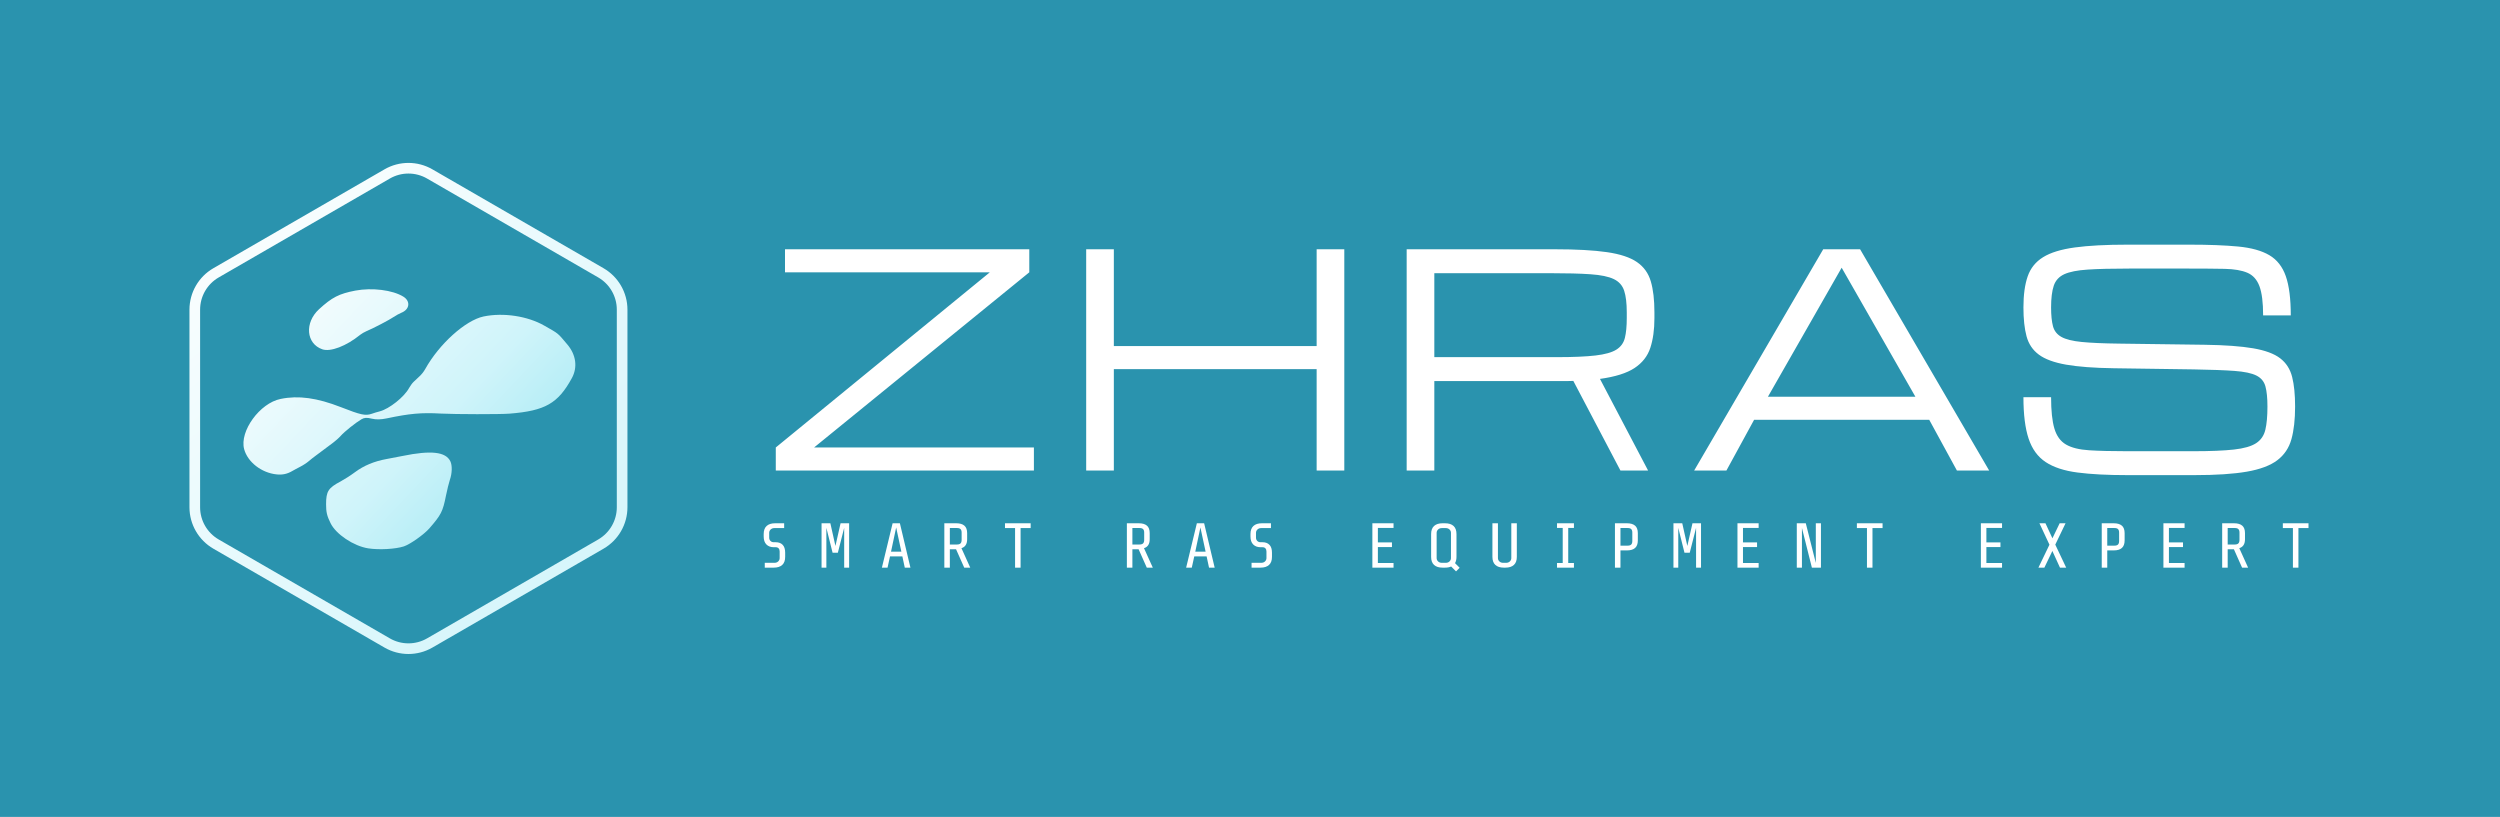
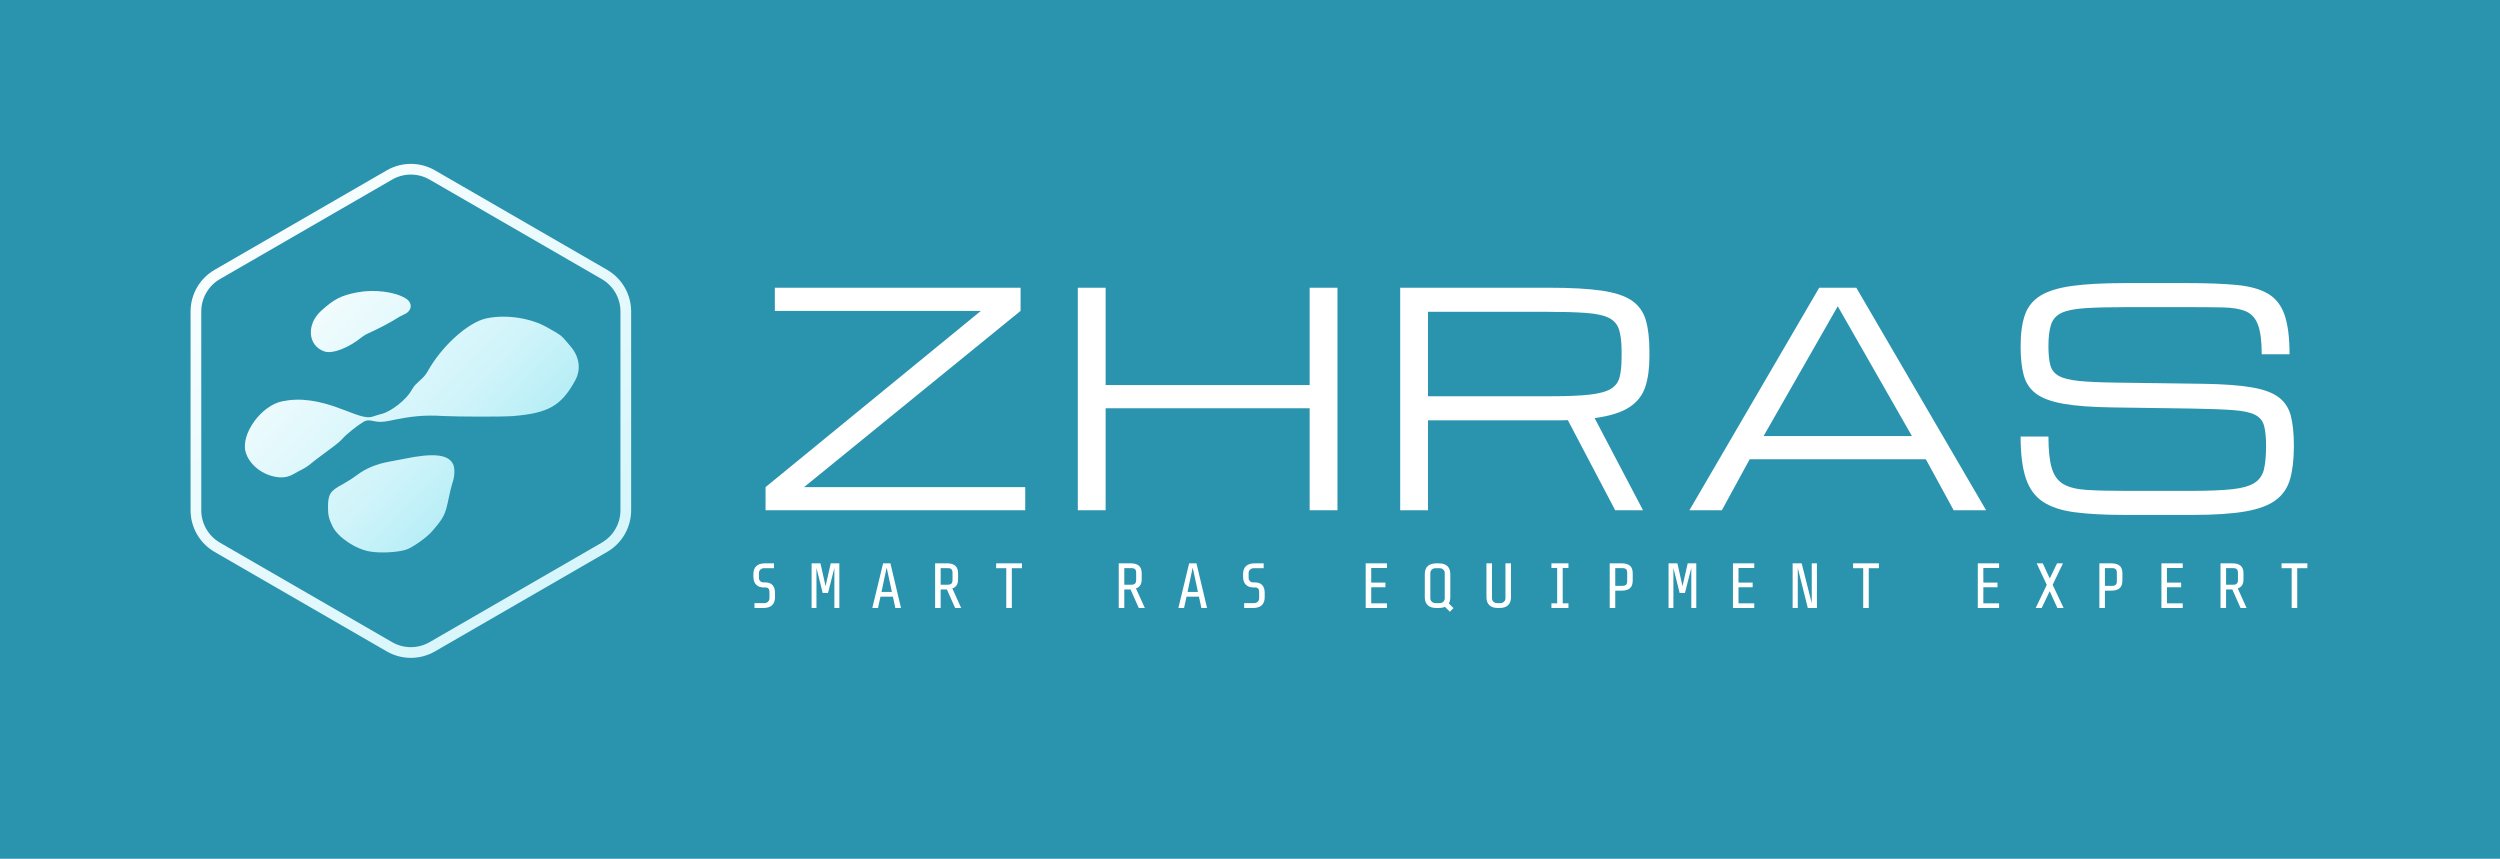
- <svg xmlns="http://www.w3.org/2000/svg" viewBox="-48.00 -48.00 293.79 96.00">
+ <svg xmlns="http://www.w3.org/2000/svg" viewBox="-46.27 -52.32 292.06 100.32">
  <defs>
-     <linearGradient id="hxu2" gradientUnits="userSpaceOnUse" x1="615" y1="248" x2="665" y2="307">
+     <linearGradient id="hxu1" gradientUnits="userSpaceOnUse" x1="615" y1="248" x2="665" y2="307">
      <stop offset="0" stop-color="#FFFFFF" />
      <stop offset="1" stop-color="#CFF4FA" />
    </linearGradient>
-     <linearGradient id="fdu2" gradientUnits="userSpaceOnUse" x1="622" y1="262" x2="658" y2="296">
+     <linearGradient id="fdu1" gradientUnits="userSpaceOnUse" x1="622" y1="262" x2="658" y2="296">
      <stop offset="0" stop-color="#FFFFFF" />
      <stop offset=".55" stop-color="#CFF4FA" />
      <stop offset="1" stop-color="#8FE3F0" />
    </linearGradient>
  </defs>
-   <rect x="-48.00" y="-48.00" width="293.79" height="96.00" fill="#2A93AE" />
-   <g transform="translate(-639.9 -277.4)">
-     <path d="M637.40 249.84A5.0 5.0 0 0 1 642.40 249.84L662.51 261.46A5.0 5.0 0 0 1 665.01 265.79L665.01 289.01A5.0 5.0 0 0 1 662.51 293.34L642.40 304.96A5.0 5.0 0 0 1 637.40 304.96L617.29 293.34A5.0 5.0 0 0 1 614.79 289.01L614.79 265.79A5.0 5.0 0 0 1 617.29 261.46L637.40 249.84Z" fill="none" stroke="url(#hxu2)" stroke-width="1.25" stroke-linejoin="round" />
-     <path d=" M635.17 293.84 C633.46 293.57 631.37 292.18 630.74 290.87 C630.32 290.02 630.22 289.57 630.22 288.66 C630.22 287.14 630.48 286.74 631.92 285.98 C632.40 285.72 633.09 285.28 633.60 284.90 C634.66 284.11 635.87 283.61 637.34 283.34 C637.79 283.26 638.63 283.10 639.22 282.98 C642.55 282.30 644.27 282.49 644.82 283.60 C645.06 284.09 645.04 285.02 644.76 285.81 C644.65 286.14 644.45 286.96 644.31 287.64 C643.93 289.54 643.75 289.88 642.36 291.49 C641.72 292.22 640.09 293.37 639.36 293.61 C638.38 293.93 636.44 294.04 635.17 293.84 Z" fill="url(#fdu2)" />
-     <path d=" M624.41 285.15 C622.63 284.97 621.00 283.70 620.59 282.18 C620.03 280.08 622.43 276.77 624.88 276.28 C626.97 275.85 629.15 276.15 631.97 277.25 C634.29 278.16 634.84 278.28 635.57 278.03 C635.82 277.94 636.25 277.81 636.53 277.74 C637.63 277.46 639.41 276.05 639.97 275.00 C640.11 274.75 640.35 274.42 640.50 274.28 C640.65 274.13 640.97 273.84 641.19 273.63 C641.46 273.38 641.69 273.09 641.87 272.77 C643.51 269.82 646.60 267.04 648.73 266.59 C651.05 266.11 653.90 266.54 655.87 267.67 C657.59 268.65 657.40 268.49 658.57 269.88 C659.60 271.09 659.80 272.57 659.10 273.84 C657.48 276.81 655.96 277.68 651.78 278.01 C650.59 278.10 645.48 278.09 643.69 278.00 C641.42 277.87 640.02 278.00 637.33 278.57 C636.64 278.71 636.11 278.72 635.59 278.60 C635.02 278.46 634.71 278.47 634.38 278.67 C633.71 279.06 632.38 280.12 631.94 280.62 C631.73 280.86 631.33 281.21 631.05 281.42 C630.77 281.62 630.29 281.98 629.98 282.22 C629.66 282.46 629.22 282.79 629.00 282.95 C628.78 283.11 628.41 283.40 628.19 283.59 C627.96 283.79 627.52 284.08 627.18 284.25 C626.86 284.42 626.43 284.64 626.25 284.75 C625.66 285.10 625.10 285.22 624.41 285.15 Z" fill="url(#fdu2)" />
-     <path d=" M629.78 270.45 C627.87 269.79 627.67 267.32 629.39 265.74 C630.92 264.34 631.74 263.92 633.66 263.55 C635.64 263.18 638.03 263.48 639.30 264.26 C640.17 264.80 640.05 265.77 639.05 266.16 C638.81 266.26 638.41 266.48 638.16 266.65 C637.70 266.97 635.76 267.99 634.98 268.31 C634.73 268.42 634.39 268.61 634.22 268.75 C632.60 270.07 630.73 270.78 629.78 270.45 Z" fill="url(#fdu2)" />
+   <rect x="-46.27" y="-52.32" width="292.06" height="100.32" fill="#2A93AE" />
+   <g transform="translate(1.728 -4.320)">
+     <g transform="translate(-639.9 -277.4)">
+       <path d="M637.40 249.84A5.0 5.0 0 0 1 642.40 249.84L662.51 261.46A5.0 5.0 0 0 1 665.01 265.79L665.01 289.01A5.0 5.0 0 0 1 662.51 293.34L642.40 304.96A5.0 5.0 0 0 1 637.40 304.96L617.29 293.34A5.0 5.0 0 0 1 614.79 289.01L614.79 265.79A5.0 5.0 0 0 1 617.29 261.46L637.40 249.84Z" fill="none" stroke="url(#hxu1)" stroke-width="1.25" stroke-linejoin="round" />
+       <path d=" M635.17 293.84 C633.46 293.57 631.37 292.18 630.74 290.87 C630.32 290.02 630.22 289.57 630.22 288.66 C630.22 287.14 630.48 286.74 631.92 285.98 C632.40 285.72 633.09 285.28 633.60 284.90 C634.66 284.11 635.87 283.61 637.34 283.34 C637.79 283.26 638.63 283.10 639.22 282.98 C642.55 282.30 644.27 282.49 644.82 283.60 C645.06 284.09 645.04 285.02 644.76 285.81 C644.65 286.14 644.45 286.96 644.31 287.64 C643.93 289.54 643.75 289.88 642.36 291.49 C641.72 292.22 640.09 293.37 639.36 293.61 C638.38 293.93 636.44 294.04 635.17 293.84 Z" fill="url(#fdu1)" />
+       <path d=" M624.41 285.15 C622.63 284.97 621.00 283.70 620.59 282.18 C620.03 280.08 622.43 276.77 624.88 276.28 C626.97 275.85 629.15 276.15 631.97 277.25 C634.29 278.16 634.84 278.28 635.57 278.03 C635.82 277.94 636.25 277.81 636.53 277.74 C637.63 277.46 639.41 276.05 639.97 275.00 C640.11 274.75 640.35 274.42 640.50 274.28 C640.65 274.13 640.97 273.84 641.19 273.63 C641.46 273.38 641.69 273.09 641.87 272.77 C643.51 269.82 646.60 267.04 648.73 266.59 C651.05 266.11 653.90 266.54 655.87 267.67 C657.59 268.65 657.40 268.49 658.57 269.88 C659.60 271.09 659.80 272.57 659.10 273.84 C657.48 276.81 655.96 277.68 651.78 278.01 C650.59 278.10 645.48 278.09 643.69 278.00 C641.42 277.87 640.02 278.00 637.33 278.57 C636.64 278.71 636.11 278.72 635.59 278.60 C635.02 278.46 634.71 278.47 634.38 278.67 C633.71 279.06 632.38 280.12 631.94 280.62 C631.73 280.86 631.33 281.21 631.05 281.42 C630.77 281.62 630.29 281.98 629.98 282.22 C629.66 282.46 629.22 282.79 629.00 282.95 C628.78 283.11 628.41 283.40 628.19 283.59 C627.96 283.79 627.52 284.08 627.18 284.25 C626.86 284.42 626.43 284.64 626.25 284.75 C625.66 285.10 625.10 285.22 624.41 285.15 Z" fill="url(#fdu1)" />
+       <path d=" M629.78 270.45 C627.87 269.79 627.67 267.32 629.39 265.74 C630.92 264.34 631.74 263.92 633.66 263.55 C635.64 263.18 638.03 263.48 639.30 264.26 C640.17 264.80 640.05 265.77 639.05 266.16 C638.81 266.26 638.41 266.48 638.16 266.65 C637.70 266.97 635.76 267.99 634.98 268.31 C634.73 268.42 634.39 268.61 634.22 268.75 C632.60 270.07 630.73 270.78 629.78 270.45 Z" fill="url(#fdu1)" />
+     </g>
  </g>
  <path transform="translate(41.0 7.293)" d="M2.167 0.0V-2.708L27.32 -23.292H3.25V-26.0H31.958V-23.292L6.669 -2.708H32.5V0.0Z M38.644 0.0V-26.0H41.894V-14.625H65.727V-26.0H68.977V0.0H65.727V-11.917H41.894V0.0Z M76.306 -26.0H93.707Q97.516 -26.0 99.843 -25.661Q102.171 -25.323 103.372 -24.493Q104.574 -23.664 104.997 -22.225Q105.421 -20.786 105.421 -18.586V-17.909Q105.421 -15.878 104.938 -14.413Q104.456 -12.949 103.085 -12.044Q101.713 -11.138 99.022 -10.766L104.676 0.0H101.426L95.891 -10.529Q95.552 -10.512 95.188 -10.512Q94.824 -10.512 94.435 -10.512H79.556V0.0H76.306ZM79.556 -13.322H93.927Q96.822 -13.322 98.489 -13.516Q100.156 -13.711 100.943 -14.202Q101.73 -14.693 101.95 -15.59Q102.171 -16.487 102.171 -17.909V-18.586Q102.171 -20.194 101.866 -21.125Q101.561 -22.056 100.647 -22.496Q99.733 -22.936 97.922 -23.063Q96.111 -23.19 93.081 -23.19H79.556Z M110.092 0.0 125.258 -26.0H129.592L144.758 0.0H140.967L137.717 -5.958H117.133L113.883 0.0ZM118.758 -8.667H136.092L127.425 -23.833Z M177.461 -7.516Q177.461 -9.022 177.224 -9.885Q176.987 -10.749 176.157 -11.163Q175.328 -11.578 173.585 -11.705Q171.841 -11.832 168.811 -11.883L159.4 -12.018Q155.913 -12.069 153.797 -12.441Q151.681 -12.814 150.598 -13.618Q149.514 -14.422 149.15 -15.776Q148.786 -17.13 148.786 -19.161Q148.786 -21.379 149.286 -22.818Q149.785 -24.257 151.097 -25.069Q152.409 -25.882 154.812 -26.212Q157.216 -26.542 161.025 -26.542H168.269Q171.723 -26.542 174.025 -26.322Q176.327 -26.102 177.681 -25.306Q179.035 -24.51 179.619 -22.835Q180.203 -21.159 180.203 -18.23H176.953Q176.953 -20.499 176.521 -21.658Q176.09 -22.818 175.1 -23.241Q174.109 -23.664 172.433 -23.698Q170.758 -23.732 168.269 -23.732H161.194Q158.164 -23.732 156.344 -23.613Q154.525 -23.495 153.594 -23.072Q152.663 -22.648 152.35 -21.717Q152.036 -20.786 152.036 -19.161Q152.036 -17.79 152.256 -16.961Q152.476 -16.132 153.247 -15.7Q154.017 -15.268 155.625 -15.107Q157.233 -14.947 160.009 -14.913L170.098 -14.777Q173.652 -14.727 175.777 -14.363Q177.901 -13.999 178.959 -13.186Q180.017 -12.374 180.364 -10.994Q180.711 -9.615 180.711 -7.516Q180.711 -5.23 180.279 -3.682Q179.848 -2.133 178.612 -1.202Q177.376 -0.271 175.04 0.135Q172.704 0.542 168.896 0.542H160.974Q157.504 0.542 155.151 0.237Q152.798 -0.068 151.402 -0.99Q150.005 -1.913 149.396 -3.741Q148.786 -5.569 148.786 -8.616H152.036Q152.036 -6.229 152.426 -4.926Q152.815 -3.622 153.788 -3.055Q154.762 -2.488 156.514 -2.378Q158.266 -2.268 160.974 -2.268H168.726Q171.756 -2.268 173.517 -2.463Q175.277 -2.658 176.124 -3.208Q176.97 -3.758 177.215 -4.79Q177.461 -5.823 177.461 -7.516Z" fill="#FFFFFF" />
  <path transform="translate(41.0 18.707)" d="M1.929 0.0H0.872V-0.566H2.004Q2.279 -0.566 2.451 -0.73Q2.622 -0.894 2.622 -1.125V-1.899Q2.622 -2.123 2.507 -2.261Q2.391 -2.399 2.16 -2.399H1.937Q1.385 -2.399 1.065 -2.723Q0.745 -3.047 0.745 -3.665V-3.948Q0.745 -4.581 1.091 -4.898Q1.438 -5.214 2.086 -5.214H3.151V-4.648H2.011Q1.736 -4.648 1.564 -4.484Q1.393 -4.32 1.393 -4.089V-3.523Q1.393 -3.292 1.542 -3.14Q1.691 -2.987 1.929 -2.987H2.153Q2.682 -2.987 2.976 -2.682Q3.27 -2.376 3.27 -1.758V-1.266Q3.27 -0.633 2.924 -0.317Q2.577 0.0 1.929 0.0Z M9.46 -1.75H8.842L8.112 -4.678V0.0H7.546V-5.214H8.581L9.177 -2.547L9.78 -5.214H10.786V0.0H10.205V-4.678Z M15.59 -1.318 15.3 0.0H14.637L15.896 -5.214H16.752L17.989 0.0H17.326L17.043 -1.318ZM16.924 -1.877 16.313 -4.723 15.709 -1.877Z M22.622 -2.16V0.0H21.974V-5.214H23.374Q24.007 -5.214 24.331 -4.935Q24.655 -4.655 24.655 -4.052V-3.337Q24.655 -2.495 23.985 -2.287L25.02 0.0H24.313L23.352 -2.16ZM23.464 -4.655H22.622V-2.719H23.464Q23.747 -2.719 23.877 -2.849Q24.007 -2.98 24.007 -3.263V-4.119Q24.007 -4.402 23.877 -4.529Q23.747 -4.655 23.464 -4.655Z M30.287 0.0V-4.648H29.102V-5.214H32.119V-4.648H30.935V0.0Z  M44.074 -2.16V0.0H43.426V-5.214H44.827Q45.46 -5.214 45.784 -4.935Q46.108 -4.655 46.108 -4.052V-3.337Q46.108 -2.495 45.438 -2.287L46.473 0.0H45.765L44.804 -2.16ZM44.916 -4.655H44.074V-2.719H44.916Q45.199 -2.719 45.33 -2.849Q45.46 -2.98 45.46 -3.263V-4.119Q45.46 -4.402 45.33 -4.529Q45.199 -4.655 44.916 -4.655Z M51.344 -1.318 51.054 0.0H50.391L51.65 -5.214H52.506L53.743 0.0H53.08L52.797 -1.318ZM52.678 -1.877 52.067 -4.723 51.464 -1.877Z M59.136 0.0H58.078V-0.566H59.21Q59.486 -0.566 59.657 -0.73Q59.829 -0.894 59.829 -1.125V-1.899Q59.829 -2.123 59.713 -2.261Q59.598 -2.399 59.367 -2.399H59.143Q58.592 -2.399 58.272 -2.723Q57.951 -3.047 57.951 -3.665V-3.948Q57.951 -4.581 58.298 -4.898Q58.644 -5.214 59.292 -5.214H60.357V-4.648H59.218Q58.942 -4.648 58.771 -4.484Q58.599 -4.32 58.599 -4.089V-3.523Q58.599 -3.292 58.748 -3.14Q58.897 -2.987 59.136 -2.987H59.359Q59.888 -2.987 60.182 -2.682Q60.477 -2.376 60.477 -1.758V-1.266Q60.477 -0.633 60.13 -0.317Q59.784 0.0 59.136 0.0Z  M74.763 -5.214V-4.67H72.923V-2.965H74.577V-2.421H72.923V-0.544H74.763V0.0H72.275V-5.214Z M80.819 0.0H80.521Q79.873 0.0 79.527 -0.317Q79.18 -0.633 79.18 -1.266V-3.948Q79.18 -4.581 79.527 -4.898Q79.873 -5.214 80.521 -5.214H80.819Q81.467 -5.214 81.814 -4.898Q82.16 -4.581 82.16 -3.948V-1.266Q82.16 -0.827 81.989 -0.529L82.532 0.015L82.108 0.439L81.534 -0.134Q81.244 0.0 80.819 0.0ZM80.894 -4.648H80.447Q80.171 -4.648 80 -4.484Q79.828 -4.32 79.828 -4.089V-1.125Q79.828 -0.894 80 -0.73Q80.171 -0.566 80.447 -0.566H80.894Q81.169 -0.566 81.341 -0.73Q81.512 -0.894 81.512 -1.125V-4.089Q81.512 -4.32 81.341 -4.484Q81.169 -4.648 80.894 -4.648Z M87.91 0.0H87.724Q87.076 0.0 86.73 -0.317Q86.383 -0.633 86.383 -1.266V-5.214H87.031V-1.125Q87.031 -0.894 87.203 -0.73Q87.374 -0.566 87.65 -0.566H87.985Q88.26 -0.566 88.432 -0.73Q88.603 -0.894 88.603 -1.125V-5.214H89.251V-1.266Q89.251 -0.633 88.905 -0.317Q88.558 0.0 87.91 0.0Z M94.644 -0.544V-4.67H93.974V-5.214H95.963V-4.67H95.292V-0.544H95.963V0.0H93.974V-0.544Z M102.205 -2.026H101.43V0.0H100.782V-5.214H102.19Q102.823 -5.214 103.147 -4.935Q103.471 -4.655 103.471 -4.052V-3.203Q103.471 -2.6 103.151 -2.313Q102.83 -2.026 102.205 -2.026ZM102.279 -4.655H101.43V-2.585H102.279Q102.562 -2.585 102.692 -2.715Q102.823 -2.845 102.823 -3.128V-4.119Q102.823 -4.402 102.692 -4.529Q102.562 -4.655 102.279 -4.655Z M109.571 -1.75H108.953L108.223 -4.678V0.0H107.657V-5.214H108.692L109.288 -2.547L109.892 -5.214H110.897V0.0H110.316V-4.678Z M117.668 -5.214V-4.67H115.828V-2.965H117.482V-2.421H115.828V-0.544H117.668V0.0H115.18V-5.214Z M122.756 0.0H122.152V-5.214H123.21L124.387 -0.551V-5.214H124.99V0.0H123.925L122.756 -4.663Z M130.398 0.0V-4.648H129.214V-5.214H132.231V-4.648H131.046V0.0Z  M146.272 -5.214V-4.67H144.432V-2.965H146.085V-2.421H144.432V-0.544H146.272V0.0H143.784V-5.214Z M151.247 0.0H150.547L151.843 -2.696L150.666 -5.214H151.374L152.193 -3.449L153.042 -5.214H153.735L152.529 -2.704L153.81 0.0H153.08L152.186 -1.959Z M159.411 -2.026H158.636V0.0H157.988V-5.214H159.396Q160.029 -5.214 160.353 -4.935Q160.677 -4.655 160.677 -4.052V-3.203Q160.677 -2.6 160.357 -2.313Q160.037 -2.026 159.411 -2.026ZM159.486 -4.655H158.636V-2.585H159.486Q159.769 -2.585 159.899 -2.715Q160.029 -2.845 160.029 -3.128V-4.119Q160.029 -4.402 159.899 -4.529Q159.769 -4.655 159.486 -4.655Z M167.724 -5.214V-4.67H165.884V-2.965H167.538V-2.421H165.884V-0.544H167.724V0.0H165.236V-5.214Z M172.789 -2.16V0.0H172.141V-5.214H173.541Q174.175 -5.214 174.499 -4.935Q174.823 -4.655 174.823 -4.052V-3.337Q174.823 -2.495 174.152 -2.287L175.188 0.0H174.48L173.519 -2.16ZM173.631 -4.655H172.789V-2.719H173.631Q173.914 -2.719 174.044 -2.849Q174.175 -2.98 174.175 -3.263V-4.119Q174.175 -4.402 174.044 -4.529Q173.914 -4.655 173.631 -4.655Z M180.454 0.0V-4.648H179.27V-5.214H182.286V-4.648H181.102V0.0Z" fill="#FFFFFF" />
</svg>
